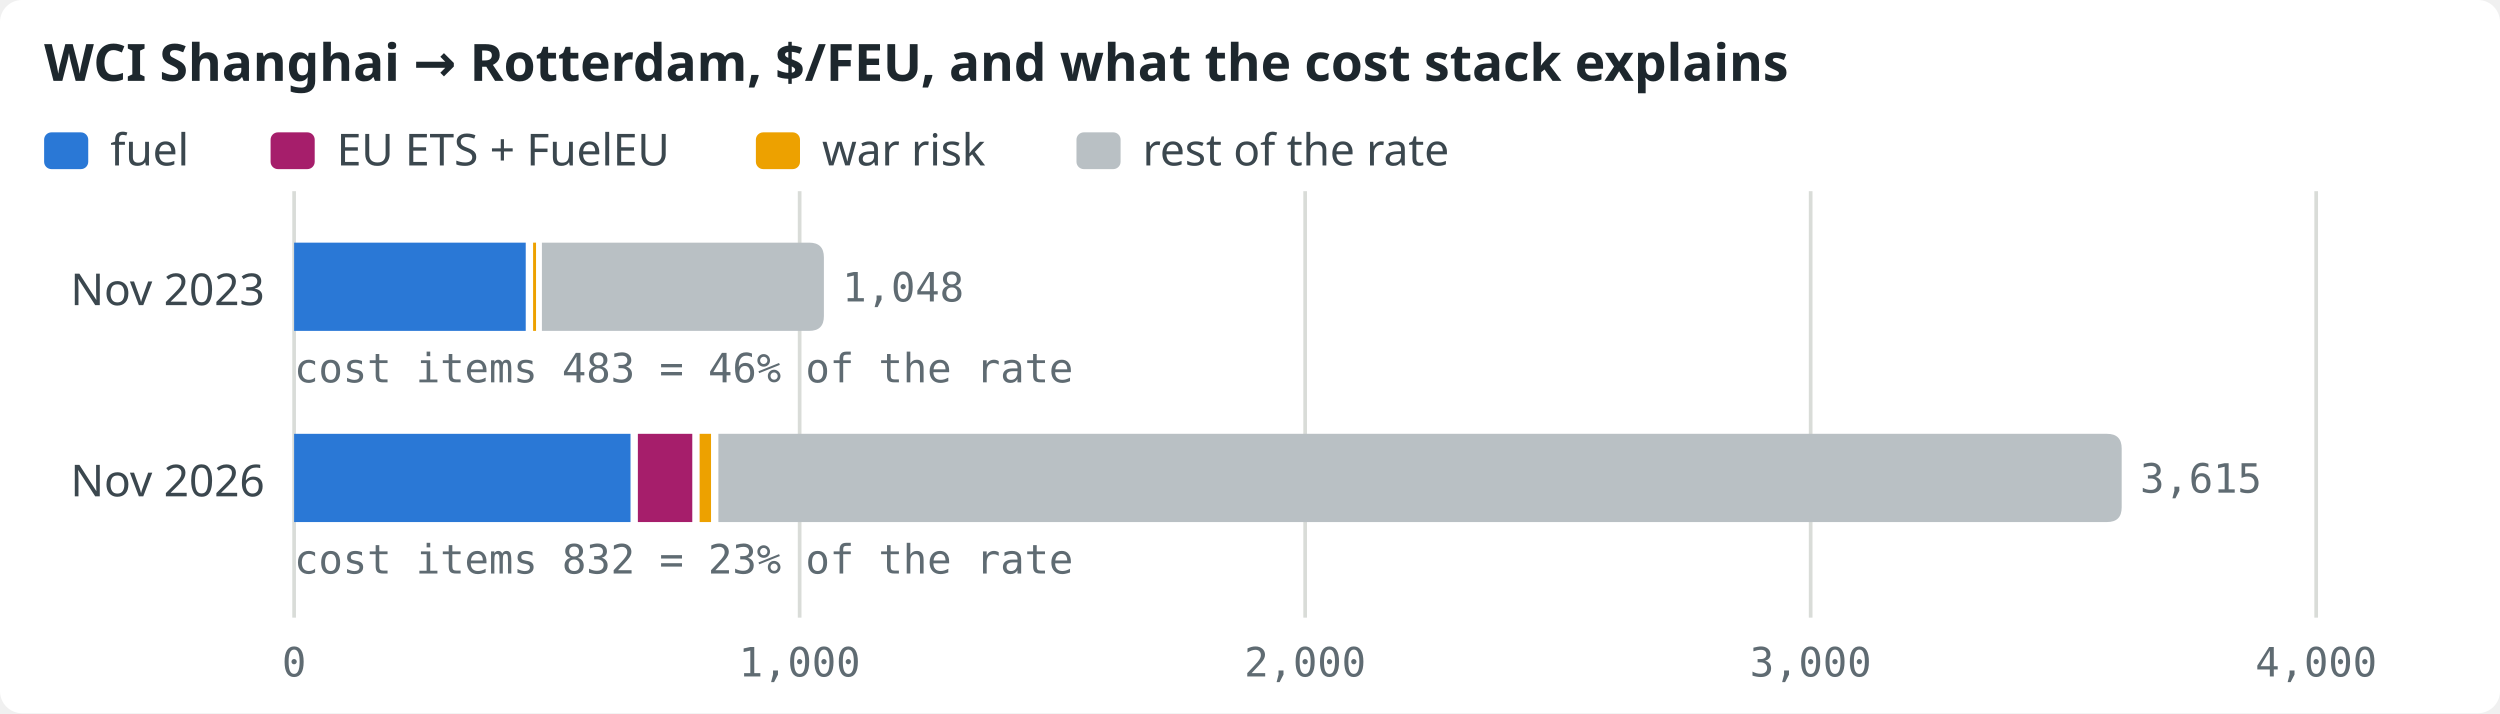
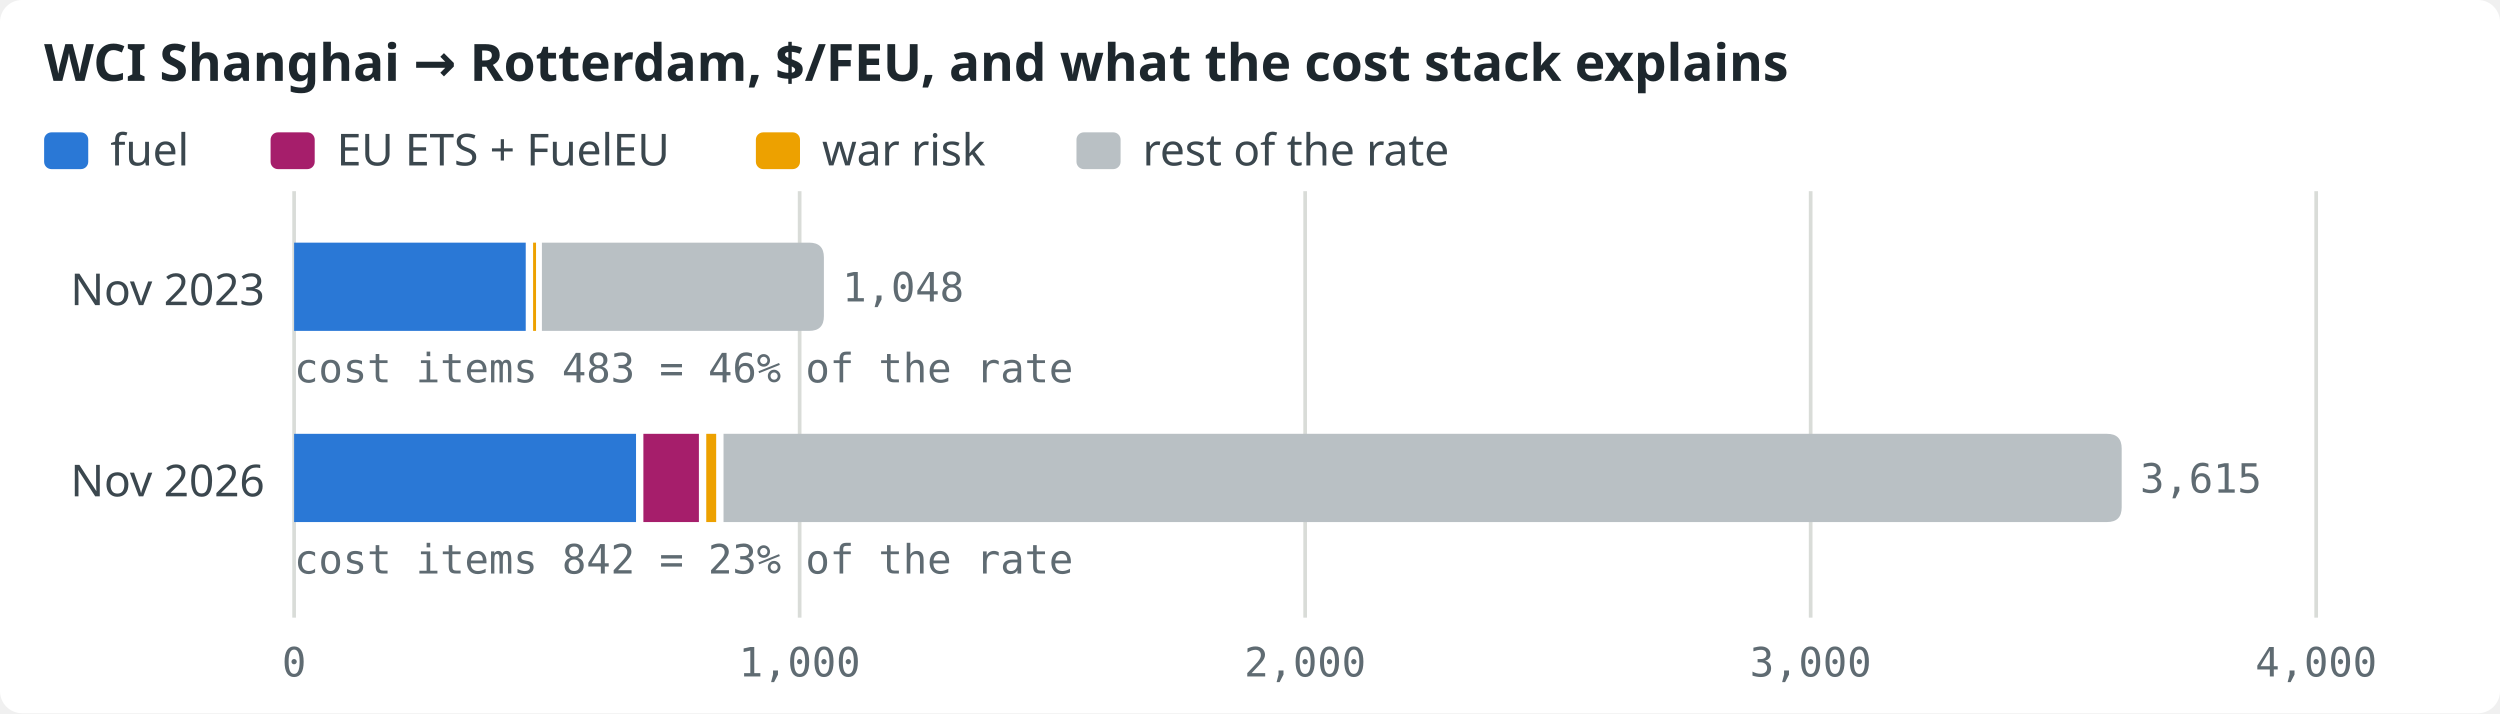
<svg xmlns="http://www.w3.org/2000/svg" viewBox="0 0 680 194" width="100%" role="img" aria-labelledby="ch3w-t ch3w-d" style="max-width:680px;height:auto;display:block">
  <style>.ael-t{font:600 14px 'IBM Plex Sans',system-ui,sans-serif;fill:#1D272D}.ael-l{font:12px 'IBM Plex Sans',system-ui,sans-serif;fill:#3b474e}.ael-m{font:11px 'IBM Plex Mono',ui-monospace,monospace;fill:#5f6b72}.ael-g{stroke:#d9dcd8;stroke-width:1}.ael-z{stroke:#5f6b72;stroke-width:1.2}.ael-s1{fill:#A61E6B}.ael-s2{fill:#2a78d6}.ael-s3{fill:#eda100}.ael-s4{fill:#1baf7a}.ael-s0{fill:#4f5d66}.ael-s5{fill:#b9c0c4}.ael-k1{stroke:#A61E6B}.ael-k2{stroke:#2a78d6}.ael-k3{stroke:#eda100}.ael-k0{stroke:#8a959b}.ael-bg{fill:#ffffff}.ael-ring{stroke:#ffffff}@media (prefers-color-scheme:dark){.ael-t{fill:#DAE0E2}.ael-l{fill:#c3cacd}.ael-m{fill:#99a5ab}.ael-g{stroke:#2f3b42}.ael-z{stroke:#99a5ab}.ael-s1{fill:#d14f9a}.ael-s2{fill:#3987e5}.ael-s3{fill:#c98500}.ael-s4{fill:#199e70}.ael-s0{fill:#A0ABB1}.ael-s5{fill:#4a575e}.ael-k1{stroke:#d14f9a}.ael-k2{stroke:#3987e5}.ael-k3{stroke:#c98500}.ael-k0{stroke:#6f7c83}.ael-bg{fill:#172127}.ael-ring{stroke:#172127}}</style>
  <rect class="ael-bg" x="0" y="0" width="680" height="194" rx="6" />
  <text class="ael-t" x="12" y="22">WCI Shanghai → Rotterdam, $/FEU, and what the cost stack explains</text>
  <rect class="ael-s2" x="12" y="36" width="12" height="10" rx="2" />
  <text class="ael-l" x="30" y="45">fuel</text>
  <rect class="ael-s1" x="73.6" y="36" width="12" height="10" rx="2" />
  <text class="ael-l" x="91.6" y="45">EU ETS + FuelEU</text>
  <rect class="ael-s3" x="205.6" y="36" width="12" height="10" rx="2" />
  <text class="ael-l" x="223.6" y="45">war risk</text>
  <rect class="ael-s5" x="292.8" y="36" width="12" height="10" rx="2" />
  <text class="ael-l" x="310.8" y="45">rest of the rate</text>
  <line class="ael-g" x1="80.0" x2="80.0" y1="52" y2="168" />
  <text class="ael-m" x="80.0" y="184" text-anchor="middle">0</text>
  <line class="ael-g" x1="217.5" x2="217.5" y1="52" y2="168" />
  <text class="ael-m" x="217.5" y="184" text-anchor="middle">1,000</text>
  <line class="ael-g" x1="355.0" x2="355.0" y1="52" y2="168" />
  <text class="ael-m" x="355.0" y="184" text-anchor="middle">2,000</text>
  <line class="ael-g" x1="492.5" x2="492.5" y1="52" y2="168" />
  <text class="ael-m" x="492.5" y="184" text-anchor="middle">3,000</text>
  <line class="ael-g" x1="630.0" x2="630.0" y1="52" y2="168" />
  <text class="ael-m" x="630.0" y="184" text-anchor="middle">4,000</text>
  <text class="ael-l" x="72" y="83" text-anchor="end">Nov 2023</text>
  <path class="ael-s2" d="M80.0,66H143.0V90H80.0Z" />
  <path class="ael-s3" d="M145.0,66H145.8V90H145.0Z" />
  <path class="ael-s5" d="M147.4,66.0H220.1Q224.1,66.0 224.1,70.0V86.0Q224.1,90.0 220.1,90.0H147.4Z" />
  <text class="ael-m" x="229.1" y="82">1,048</text>
  <text class="ael-m" x="80.0" y="104">cost items 483 = 46% of the rate</text>
  <text class="ael-l" x="72" y="135" text-anchor="end">Nov 2026</text>
-   <path class="ael-s2" d="M80.0,118H171.5V142H80.0Z" />
-   <path class="ael-s1" d="M173.5,118H188.3V142H173.5Z" />
-   <path class="ael-s3" d="M190.3,118H193.4V142H190.3Z" />
-   <path class="ael-s5" d="M195.4,118.0H573.1Q577.1,118.0 577.1,122.0V138.0Q577.1,142.0 573.1,142.0H195.4Z" />
+   <path class="ael-s2" d="M80.0,118H173.0V142H80.0Z" />
+   <path class="ael-s1" d="M175.0,118H190.1V142H175.0Z" />
+   <path class="ael-s3" d="M192.1,118H194.8V142H192.1Z" />
+   <path class="ael-s5" d="M196.8,118.0H573.1Q577.1,118.0 577.1,122.0V138.0Q577.1,142.0 573.1,142.0H196.8Z" />
  <text class="ael-m" x="582.1" y="134">3,615</text>
-   <text class="ael-m" x="80.0" y="156">cost items 832 = 23% of the rate</text>
+   <text class="ael-m" x="80.0" y="156">cost items 842 = 23% of the rate</text>
</svg>
